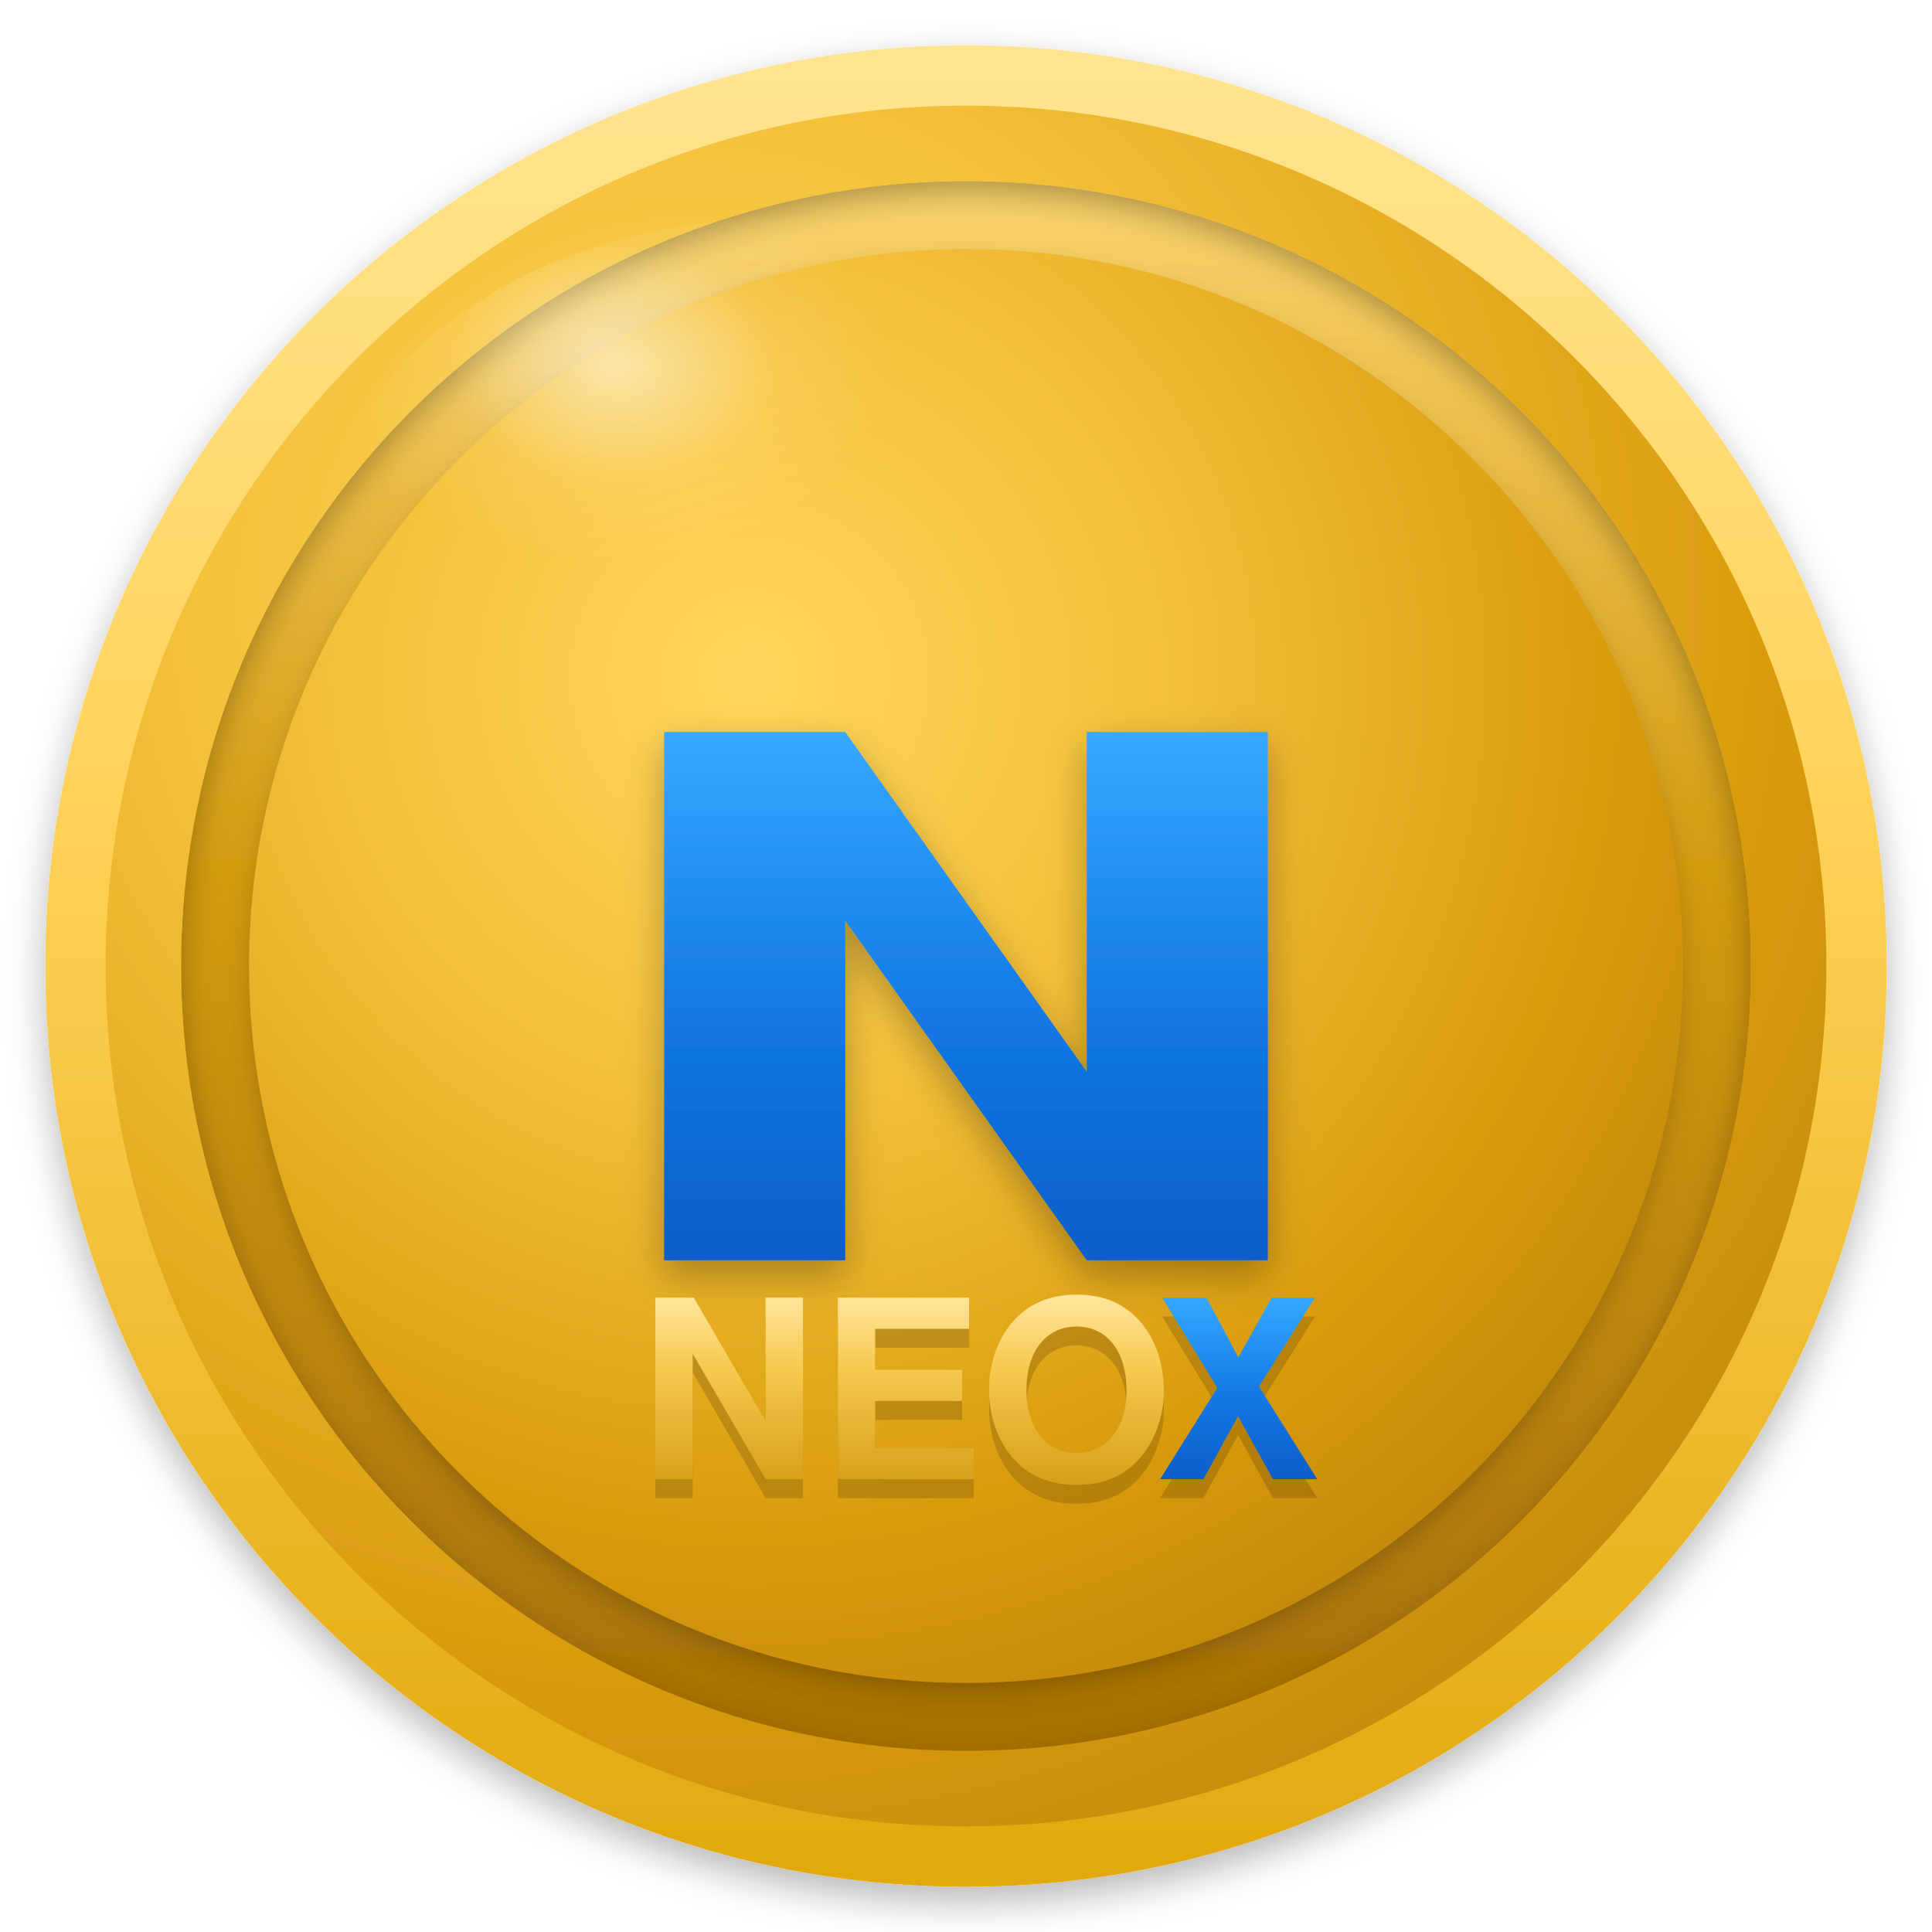
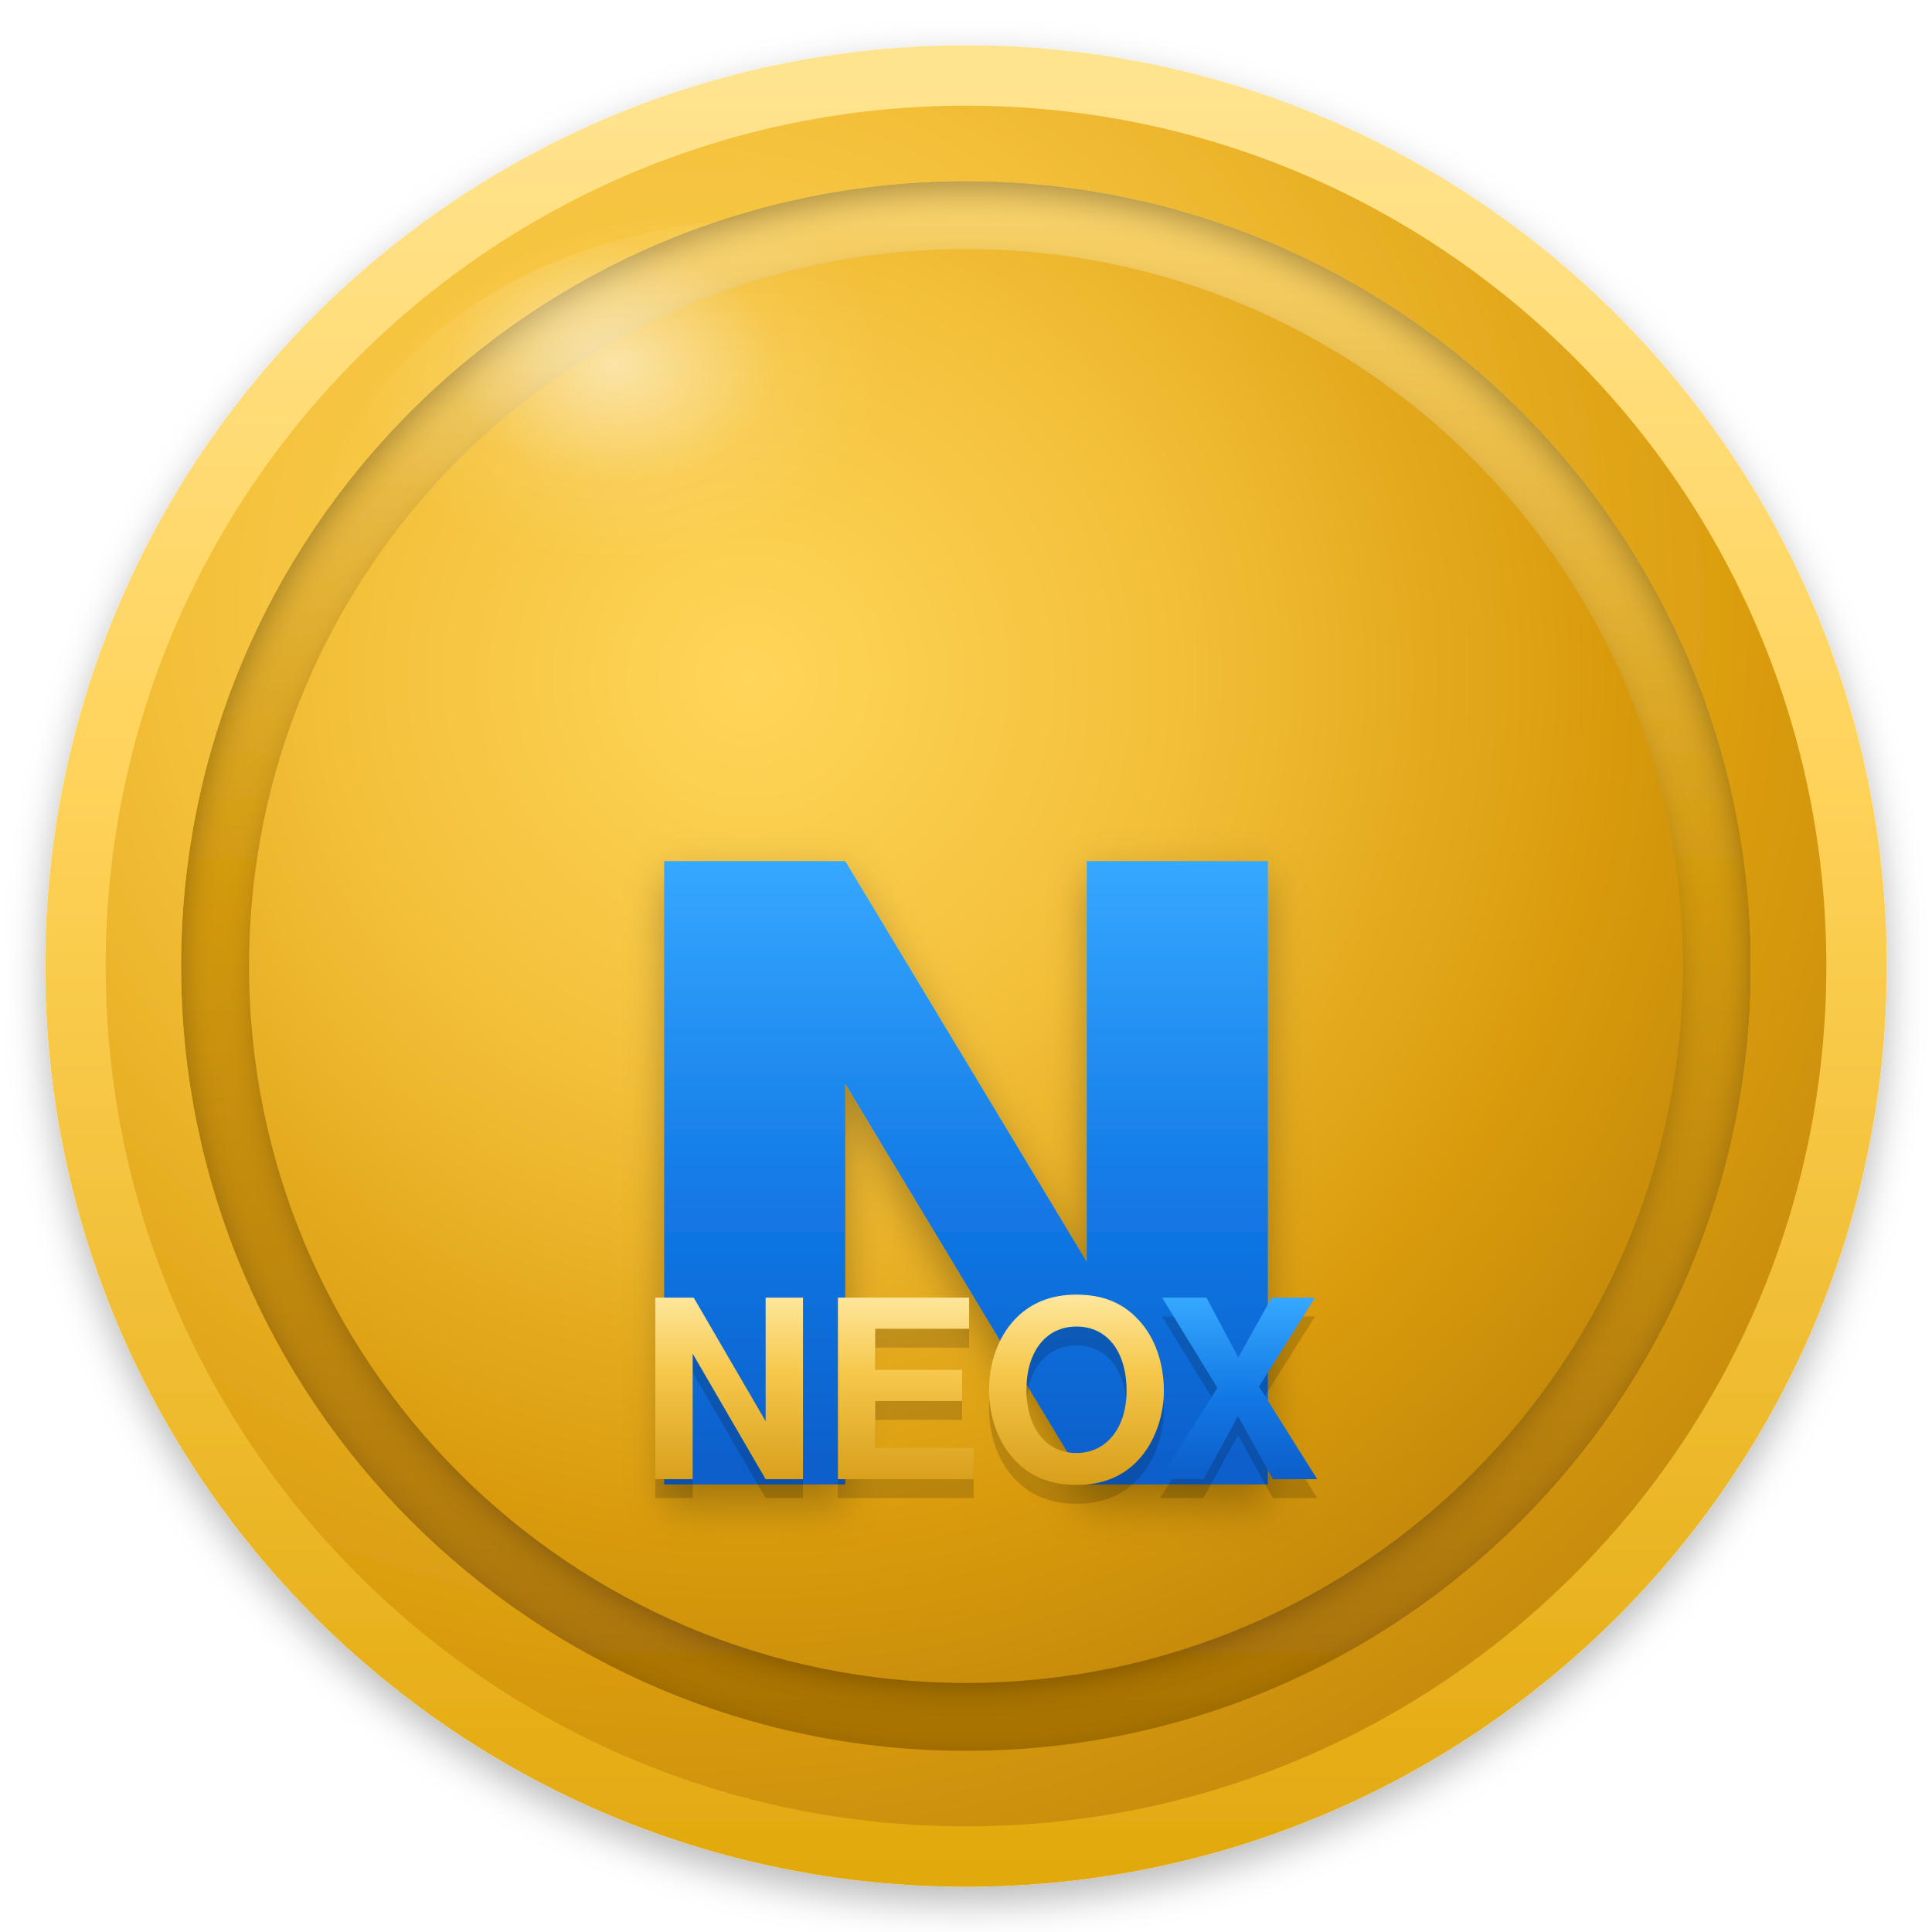
<svg xmlns="http://www.w3.org/2000/svg" viewBox="0 0 512 512" role="img" aria-label="NeoX Coin (fixed spacing)">
  <defs>
    <radialGradient id="goldRadial" cx="35%" cy="30%" r="85%">
      <stop offset="0%" stop-color="#ffd65a" />
      <stop offset="35%" stop-color="#f3bf38" />
      <stop offset="70%" stop-color="#d99b0c" />
      <stop offset="100%" stop-color="#b87f08" />
    </radialGradient>
    <linearGradient id="rimLight" x1="0" y1="0" x2="0" y2="1">
      <stop offset="0%" stop-color="#ffe490" />
      <stop offset="40%" stop-color="#ffd35a" />
      <stop offset="100%" stop-color="#e2a90e" />
    </linearGradient>
    <linearGradient id="innerRim" x1="0" y1="0" x2="0" y2="1">
      <stop offset="0%" stop-color="#f7d067" />
      <stop offset="45%" stop-color="#d2990d" />
      <stop offset="100%" stop-color="#a97306" />
    </linearGradient>
    <linearGradient id="blueGrad" x1="0" y1="0" x2="0" y2="1">
      <stop offset="0%" stop-color="#36a8ff" />
      <stop offset="55%" stop-color="#1278e5" />
      <stop offset="100%" stop-color="#0d5ec9" />
    </linearGradient>
    <linearGradient id="goldText" x1="0" y1="0" x2="0" y2="1">
      <stop offset="0%" stop-color="#ffe79e" />
      <stop offset="40%" stop-color="#f6c84d" />
      <stop offset="100%" stop-color="#d79e19" />
    </linearGradient>
    <filter id="softShadow" x="-30%" y="-30%" width="160%" height="160%">
      <feOffset dy="4" in="SourceAlpha" result="off" />
      <feGaussianBlur in="off" stdDeviation="5" result="blur" />
      <feColorMatrix in="blur" type="matrix" values="0 0 0 0 0                 0 0 0 0 0                 0 0 0 0 0                 0 0 0 .28 0" result="shadow" />
      <feMerge>
        <feMergeNode in="shadow" />
        <feMergeNode in="SourceGraphic" />
      </feMerge>
    </filter>
    <filter id="innerShadow" x="-50%" y="-50%" width="200%" height="200%">
      <feOffset dy="3" />
      <feGaussianBlur stdDeviation="4" result="g" />
      <feComposite in="g" in2="SourceAlpha" operator="arithmetic" k2="-1" k3="1" result="inner" />
      <feColorMatrix in="inner" type="matrix" values="0 0 0 0 0                 0 0 0 0 0                 0 0 0 0 0                 0 0 0 .55 0" />
      <feComposite in2="SourceGraphic" operator="over" />
    </filter>
    <radialGradient id="spec" cx="32%" cy="22%" r="30%">
      <stop offset="0%" stop-color="#fff" stop-opacity=".55" />
      <stop offset="60%" stop-color="#fff" stop-opacity=".08" />
      <stop offset="100%" stop-color="#fff" stop-opacity="0" />
    </radialGradient>
  </defs>
  <g filter="url(#softShadow)">
    <circle cx="256" cy="256" r="236" fill="url(#goldRadial)" />
    <circle cx="256" cy="256" r="236" fill="none" stroke="url(#rimLight)" stroke-width="16" />
    <circle cx="256" cy="256" r="198" fill="none" stroke="url(#innerRim)" stroke-width="20" filter="url(#innerShadow)" />
  </g>
  <circle cx="256" cy="256" r="190" fill="url(#goldRadial)" />
  <ellipse cx="206" cy="146" rx="120" ry="88" fill="url(#spec)" />
-   <g transform="translate(0,4)">
+   <g transform="translate(0,4) scale(1,1.18)">
    <path d="M176 190 L224 190 L288 280 L288 190 L336 190 L336 330 L288 330 L224 240 L224 330 L176 330 Z" fill="url(#blueGrad)" filter="url(#softShadow)" />
  </g>
  <g font-family="Arial Black, Helvetica, Arial, sans-serif" font-weight="900" text-anchor="middle">
    <text x="240" y="397" font-size="66" opacity=".16" fill="#000">NEO</text>
    <text x="328" y="397" font-size="66" opacity=".16" fill="#000">X</text>
    <text x="240" y="392" font-size="66" fill="url(#goldText)">NEO</text>
    <text x="328" y="392" font-size="66" fill="url(#blueGrad)">X</text>
  </g>
</svg>
